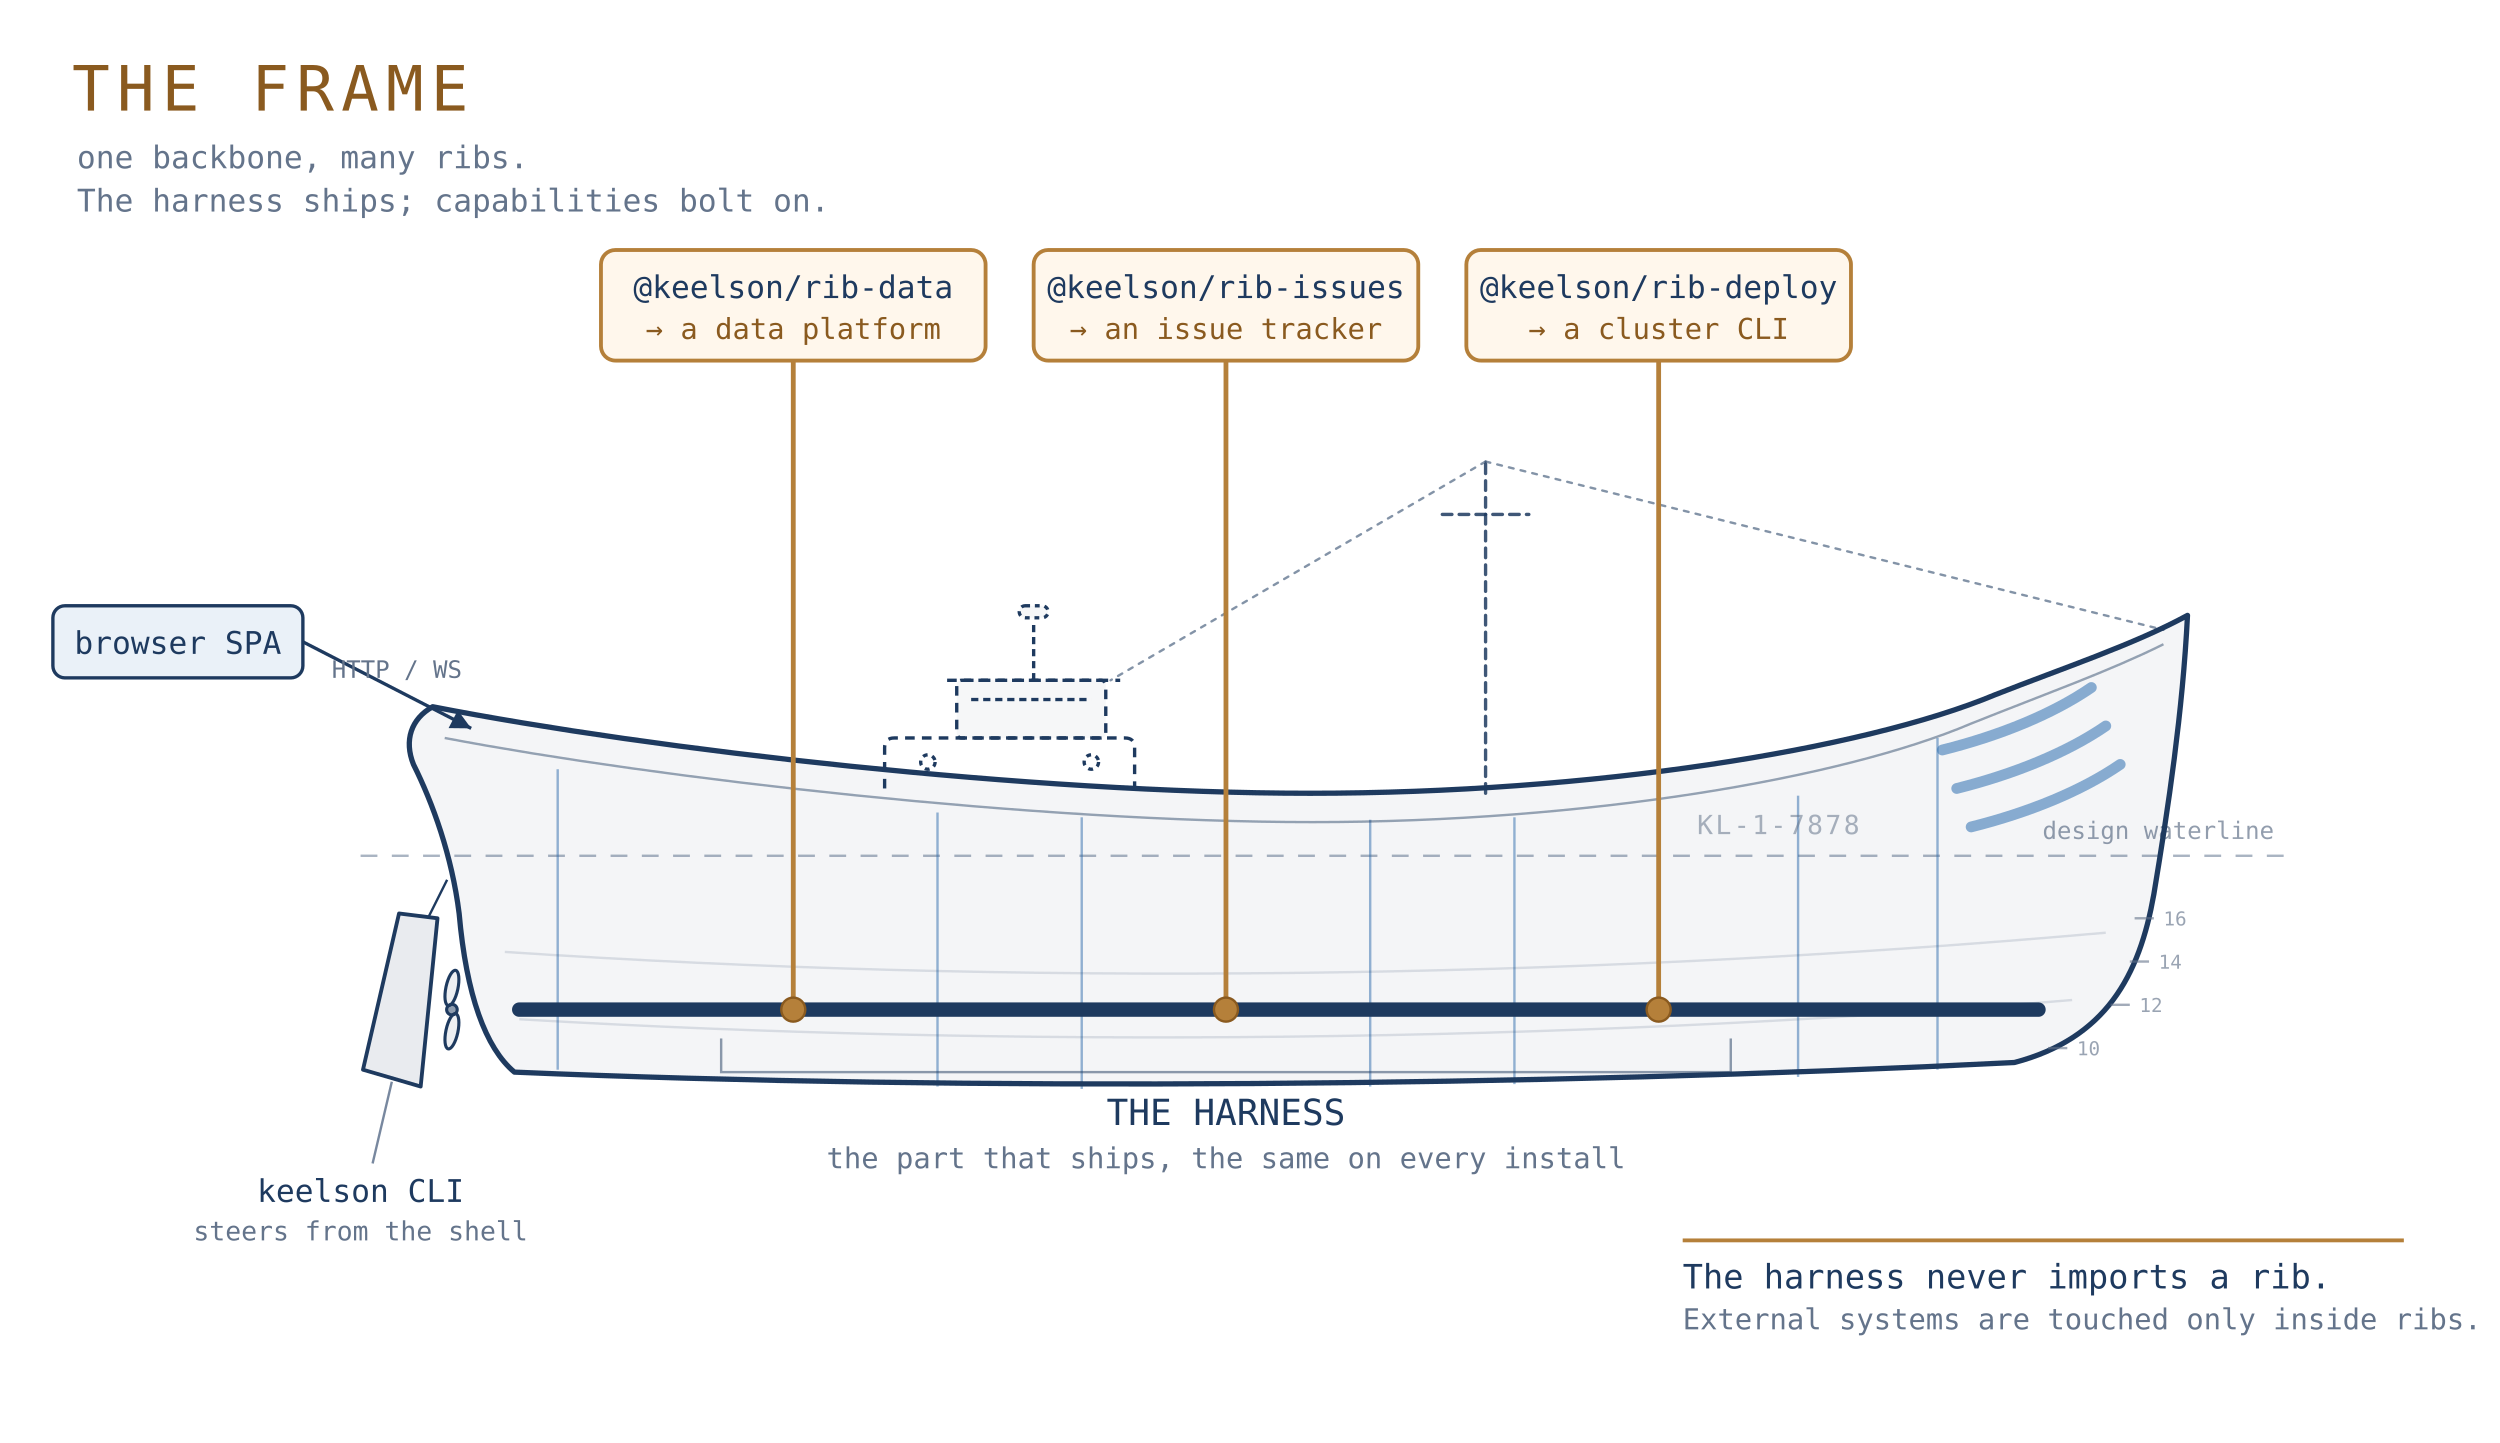
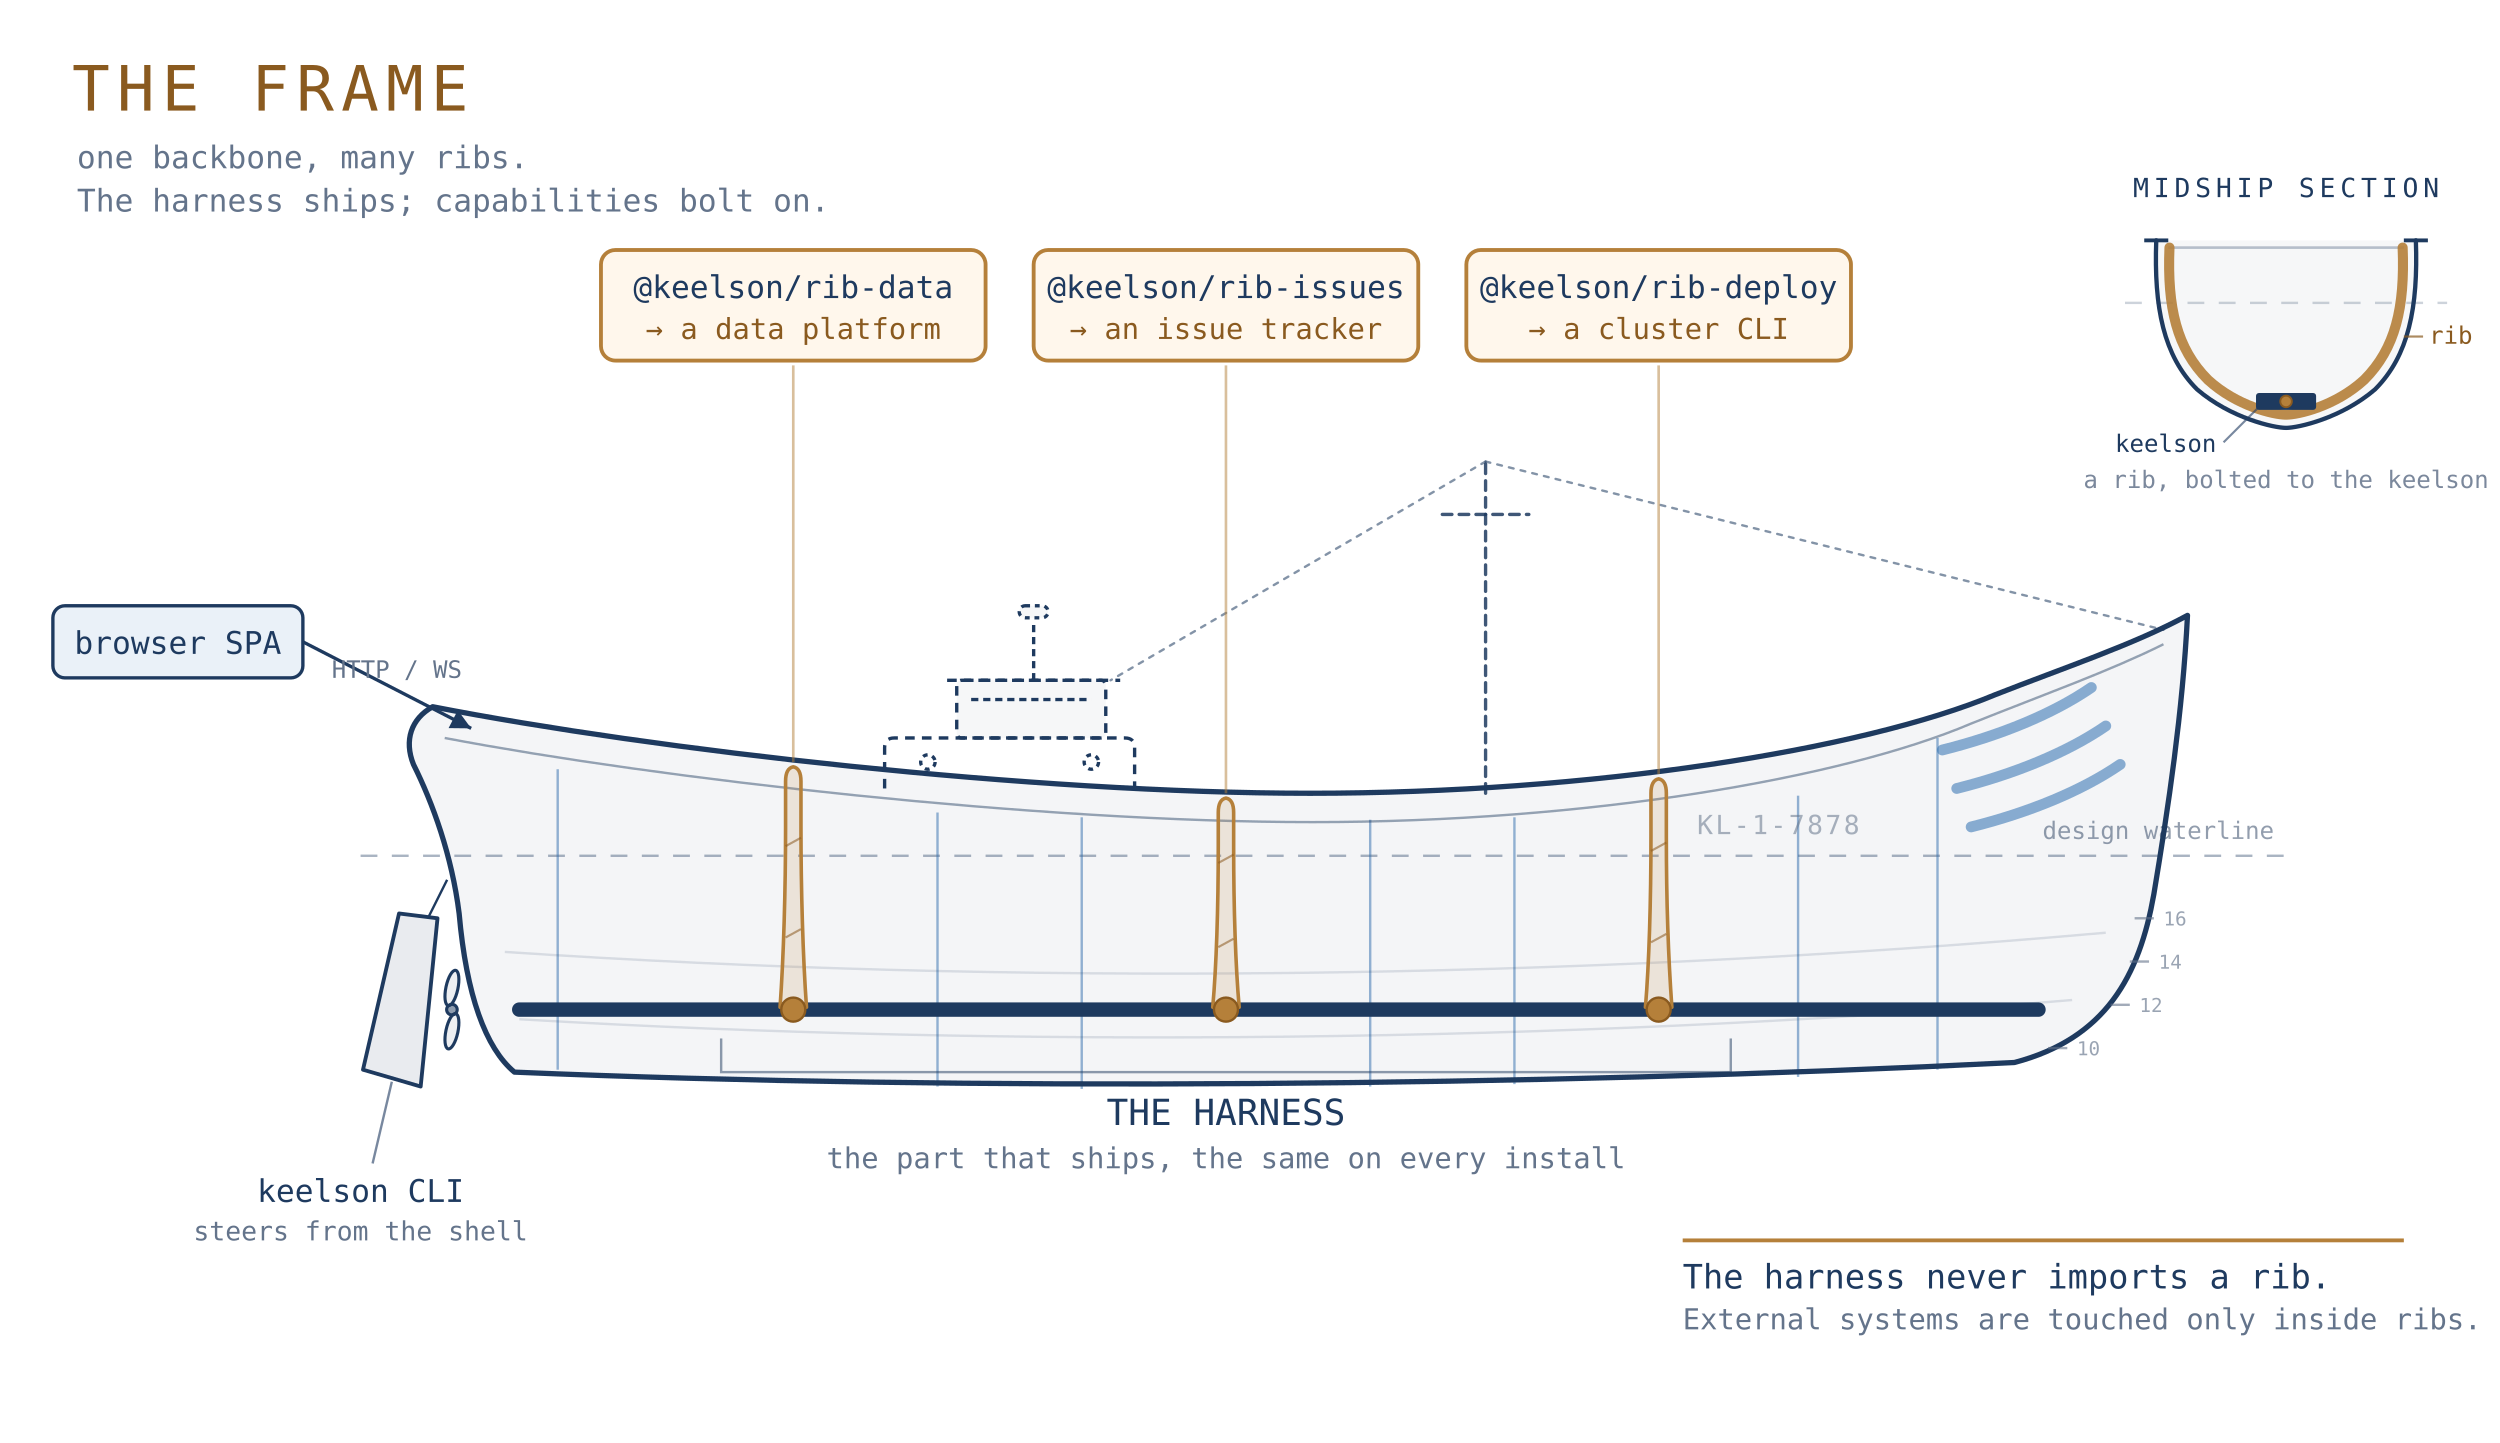
- <svg xmlns="http://www.w3.org/2000/svg" viewBox="0 0 1040 600" role="img" aria-label="A blueprint side elevation of a hull. The keelson beam is the harness; the frames are ribs bolted on, three of them labeled as keelson-rib packages.">
+ <svg xmlns="http://www.w3.org/2000/svg" viewBox="0 0 1040 600" role="img" aria-label="A blueprint side elevation of a hull. The keelson beam is the harness; three brass frames rise from it, bolted on, each labeled as a keelson-rib package. A midship section inset shows one rib bolted to the keelson.">
  <defs>
    <style>
      .lbl  { font-family: "Cascadia Code","SF Mono",ui-monospace,Menlo,monospace; }
      .navy { fill:#1e3a5f; }
      .slate{ fill:#64748b; }
      .brass{ fill:#8a5a1f; }
    </style>
    <marker id="ah" markerWidth="8" markerHeight="8" refX="6" refY="3" orient="auto">
      <path d="M0,0 L6,3 L0,6 Z" fill="#1e3a5f" />
    </marker>
  </defs>
  <line x1="150" y1="356" x2="950" y2="356" stroke="#1e3a5f" stroke-width="1" stroke-dasharray="7 6" stroke-opacity="0.38" />
  <text class="lbl slate" x="946" y="349" font-size="10" fill-opacity="0.7" text-anchor="end">design waterline</text>
  <g stroke="#2f6fb0" stroke-width="1" stroke-opacity="0.5">
    <line x1="232" y1="445" x2="232" y2="320" />
    <line x1="390" y1="452" x2="390" y2="338" />
    <line x1="450" y1="453" x2="450" y2="340" />
    <line x1="570" y1="452" x2="570" y2="341" />
    <line x1="630" y1="451" x2="630" y2="340" />
    <line x1="748" y1="448" x2="748" y2="331" />
    <line x1="806" y1="445" x2="806" y2="307" />
  </g>
  <path d="M 180 294            C 272 312, 430 330, 545 330            C 662 330, 775 312, 830 289            C 858 278, 888 268, 910 256            C 908 296, 902 336, 896 372            C 890 406, 876 432, 838 442            C 640 452, 400 454, 214 446            C 202 436, 194 414, 191 380            C 188 356, 180 334, 172 318            C 168 308, 171 299, 180 294 Z" fill="#1e3a5f" fill-opacity="0.05" stroke="#1e3a5f" stroke-width="2.2" stroke-linejoin="round" />
  <path d="M 185 307 C 274 324, 432 342, 546 342 C 660 342, 766 324, 820 301 C 850 289, 878 279, 900 268" fill="none" stroke="#1e3a5f" stroke-width="1" stroke-opacity="0.45" />
  <g fill="none" stroke="#1e3a5f" stroke-width="1" stroke-opacity="0.14">
    <path d="M 210 396 C 420 410, 650 408, 876 388" />
    <path d="M 216 424 C 420 436, 650 434, 862 416" />
  </g>
  <g fill="none" stroke="#2f6fb0" stroke-width="4.5" stroke-opacity="0.55" stroke-linecap="round">
    <path d="M 808 312 C 832 306, 854 297, 870 286" />
    <path d="M 814 328 C 838 322, 860 313, 876 302" />
    <path d="M 820 344 C 844 338, 866 329, 882 318" />
  </g>
  <g stroke="#64748b" stroke-width="1" stroke-opacity="0.6">
    <line x1="888" y1="382" x2="896" y2="382" />
    <line x1="886" y1="400" x2="894" y2="400" />
    <line x1="878" y1="418" x2="886" y2="418" />
    <line x1="852" y1="436" x2="860" y2="436" />
  </g>
  <g class="lbl" fill="#64748b" fill-opacity="0.65" font-size="8">
    <text x="900" y="385">16</text>
    <text x="898" y="403">14</text>
    <text x="890" y="421">12</text>
    <text x="864" y="439">10</text>
  </g>
  <text class="lbl slate" x="706" y="347" font-size="11" fill-opacity="0.55" letter-spacing="1">KL-1-7878</text>
  <g stroke="#1e3a5f" stroke-width="1.4" stroke-dasharray="4 3" fill="#1e3a5f" fill-opacity="0.04" stroke-linejoin="round">
    <path d="M 368 328 L 368 311 Q 368 307 372 307 L 468 307 Q 472 307 472 311 L 472 331" fill="none" />
    <circle cx="386" cy="317" r="3" stroke-dasharray="2 2" fill="none" />
    <circle cx="454" cy="317" r="3" stroke-dasharray="2 2" fill="none" />
    <rect x="398" y="283" width="62" height="24" rx="2" />
    <line x1="394" y1="283" x2="466" y2="283" />
    <line x1="404" y1="291" x2="454" y2="291" stroke-dasharray="3 2" />
    <line x1="430" y1="283" x2="430" y2="258" stroke-dasharray="3 2" />
    <rect x="424" y="252" width="12" height="5" rx="2.5" stroke-dasharray="2 2" />
  </g>
  <g stroke="#1e3a5f" fill="none" stroke-linecap="round">
    <line x1="618" y1="330" x2="618" y2="192" stroke-width="1.4" stroke-dasharray="4 3" stroke-opacity="0.85" />
    <line x1="600" y1="214" x2="636" y2="214" stroke-width="1.4" stroke-dasharray="4 3" stroke-opacity="0.85" />
    <line x1="618" y1="192" x2="900" y2="262" stroke-width="1" stroke-dasharray="2 3" stroke-opacity="0.55" />
    <line x1="618" y1="192" x2="462" y2="283" stroke-width="1" stroke-dasharray="2 3" stroke-opacity="0.55" />
  </g>
  <line x1="216" y1="420" x2="848" y2="420" stroke="#1e3a5f" stroke-width="6" stroke-linecap="round" />
-   <g stroke="#b5803a" stroke-width="2">
-     <line x1="330" y1="420" x2="330" y2="150" />
-     <line x1="510" y1="420" x2="510" y2="150" />
-     <line x1="690" y1="420" x2="690" y2="150" />
+   <g stroke="#b5803a" stroke-width="1.1" stroke-opacity="0.5">
+     <line x1="330" y1="152" x2="330" y2="317" />
+     <line x1="510" y1="152" x2="510" y2="330" />
+     <line x1="690" y1="152" x2="690" y2="322" />
+   </g>
+   <g fill="#b5803a" fill-opacity="0.16" stroke="#b5803a" stroke-width="1.5" stroke-linejoin="round">
+     <path d="M 324.5 419 C 326 398, 326.8 370, 326.8 344 L 326.8 325              Q 326.8 319.6 330 319 Q 333.2 319.6 333.2 325 L 333.2 344              C 333.2 370, 334 398, 335.5 419 Z" />
+     <path d="M 504.5 419 C 506 402, 506.8 378, 506.8 352 L 506.8 338              Q 506.8 332.6 510 332 Q 513.2 332.6 513.2 338 L 513.2 352              C 513.2 378, 514 402, 515.5 419 Z" />
+     <path d="M 684.5 419 C 686 401, 686.8 375, 686.8 348 L 686.8 330              Q 686.8 324.6 690 324 Q 693.2 324.6 693.2 330 L 693.2 348              C 693.2 375, 694 398, 695.5 419 Z" />
+   </g>
+   <g stroke="#8a5a1f" stroke-width="0.9" stroke-opacity="0.55">
+     <line x1="326.8" y1="390" x2="333.2" y2="386.5" />
+     <line x1="326.8" y1="352" x2="333.2" y2="348.5" />
+     <line x1="506.8" y1="394" x2="513.2" y2="390.5" />
+     <line x1="506.8" y1="359" x2="513.2" y2="355.5" />
+     <line x1="686.8" y1="392" x2="693.2" y2="388.5" />
+     <line x1="686.8" y1="354" x2="693.2" y2="350.5" />
  </g>
  <g fill="#b5803a" stroke="#8a5a1f">
    <circle cx="330" cy="420" r="5" />
    <circle cx="510" cy="420" r="5" />
    <circle cx="690" cy="420" r="5" />
  </g>
  <g>
    <rect x="250" y="104" width="160" height="46" rx="6" fill="#fff7ec" stroke="#b5803a" stroke-width="1.6" />
    <text class="lbl navy" x="330" y="124" font-size="13" text-anchor="middle">@keelson/rib-data</text>
    <text class="lbl brass" x="330" y="141" font-size="12" text-anchor="middle">→ a data platform</text>
    <rect x="430" y="104" width="160" height="46" rx="6" fill="#fff7ec" stroke="#b5803a" stroke-width="1.6" />
    <text class="lbl navy" x="510" y="124" font-size="13" text-anchor="middle">@keelson/rib-issues</text>
    <text class="lbl brass" x="510" y="141" font-size="12" text-anchor="middle">→ an issue tracker</text>
    <rect x="610" y="104" width="160" height="46" rx="6" fill="#fff7ec" stroke="#b5803a" stroke-width="1.6" />
    <text class="lbl navy" x="690" y="124" font-size="13" text-anchor="middle">@keelson/rib-deploy</text>
    <text class="lbl brass" x="690" y="141" font-size="12" text-anchor="middle">→ a cluster CLI</text>
+   </g>
+   <g>
+     <text class="lbl navy" x="951" y="82" font-size="11" letter-spacing="2" text-anchor="middle">MIDSHIP SECTION</text>
+     <line x1="884" y1="126" x2="1018" y2="126" stroke="#1e3a5f" stroke-width="1" stroke-dasharray="7 6" stroke-opacity="0.22" />
+     <path d="M 897 100 C 896 128, 900 148, 914 162 C 928 174, 946 178, 951 178              C 956 178, 974 174, 988 162 C 1002 148, 1006 128, 1005 100" fill="#1e3a5f" fill-opacity="0.04" stroke="#1e3a5f" stroke-width="1.8" stroke-linecap="round" />
+     <line x1="892" y1="100" x2="902" y2="100" stroke="#1e3a5f" stroke-width="1.6" />
+     <line x1="1000" y1="100" x2="1010" y2="100" stroke="#1e3a5f" stroke-width="1.6" />
+     <line x1="902" y1="103" x2="1000" y2="103" stroke="#1e3a5f" stroke-width="1.1" stroke-opacity="0.3" />
+     <path d="M 902.5 103 C 901.5 128, 905.5 145, 918.5 158 C 930.5 169, 946 172.5, 951 172.5              C 956 172.5, 971.5 169, 983.5 158 C 996.5 145, 1000.5 128, 999.5 103" fill="none" stroke="#b5803a" stroke-width="4.2" stroke-opacity="0.9" stroke-linecap="round" />
+     <rect x="938.5" y="163.5" width="25" height="7" rx="1.2" fill="#1e3a5f" />
+     <circle cx="951" cy="167" r="2.4" fill="#b5803a" stroke="#8a5a1f" stroke-width="0.8" />
+     <line x1="1000" y1="140" x2="1008" y2="140" stroke="#8a5a1f" stroke-width="0.9" stroke-opacity="0.7" />
+     <text class="lbl brass" x="1010.5" y="143" font-size="10">rib</text>
+     <line x1="940" y1="169" x2="925" y2="184" stroke="#1e3a5f" stroke-width="0.9" stroke-opacity="0.6" />
+     <text class="lbl navy" x="922" y="188" font-size="10" text-anchor="end">keelson</text>
+     <text class="lbl slate" x="951" y="203" font-size="10" text-anchor="middle" fill-opacity="0.85">a rib, bolted to the keelson</text>
  </g>
  <g>
    <rect x="22" y="252" width="104" height="30" rx="5" fill="#eaf1f8" stroke="#1e3a5f" stroke-width="1.4" />
    <text class="lbl navy" x="74" y="272" font-size="13" text-anchor="middle">browser SPA</text>
    <line x1="126" y1="267" x2="196" y2="303" stroke="#1e3a5f" stroke-width="1.4" marker-end="url(#ah)" />
    <text class="lbl slate" x="138" y="282" font-size="10">HTTP / WS</text>
  </g>
  <g stroke="#1e3a5f" stroke-width="1.3" fill="#1e3a5f" fill-opacity="0.08">
    <ellipse cx="188" cy="411" rx="2.5" ry="7.5" transform="rotate(12 188 411)" />
    <ellipse cx="188" cy="429" rx="2.5" ry="7.5" transform="rotate(12 188 429)" />
    <circle cx="188" cy="420" r="2.2" fill-opacity="0.5" />
  </g>
  <g>
    <line x1="186" y1="366" x2="178" y2="382" stroke="#1e3a5f" stroke-width="1" />
    <path d="M 166 380 L 182 382 L 175 452 L 151 445 Z" fill="#1e3a5f" fill-opacity="0.1" stroke="#1e3a5f" stroke-width="1.6" stroke-linejoin="round" />
    <line x1="155" y1="484" x2="163" y2="450" stroke="#1e3a5f" stroke-width="1" stroke-opacity="0.6" />
    <text class="lbl navy" x="150" y="500" font-size="13" text-anchor="middle">keelson CLI</text>
    <text class="lbl slate" x="150" y="516" font-size="11" text-anchor="middle">steers from the shell</text>
  </g>
  <text class="lbl brass" x="30" y="46" font-size="26" letter-spacing="3">THE FRAME</text>
  <text class="lbl slate" x="32" y="70" font-size="13">one backbone, many ribs.</text>
  <text class="lbl slate" x="32" y="88" font-size="13">The harness ships; capabilities bolt on.</text>
  <path d="M 300 432 L 300 446 L 720 446 L 720 432" fill="none" stroke="#1e3a5f" stroke-width="1" stroke-opacity="0.5" />
  <text class="lbl navy" x="510" y="468" font-size="15" text-anchor="middle">THE HARNESS</text>
  <text class="lbl slate" x="510" y="486" font-size="12" text-anchor="middle">the part that ships, the same on every install</text>
  <line x1="700" y1="516" x2="1000" y2="516" stroke="#b5803a" stroke-width="1.6" />
  <text class="lbl navy" x="700" y="536" font-size="14">The harness never imports a rib.</text>
  <text class="lbl slate" x="700" y="553" font-size="12">External systems are touched only inside ribs.</text>
</svg>
